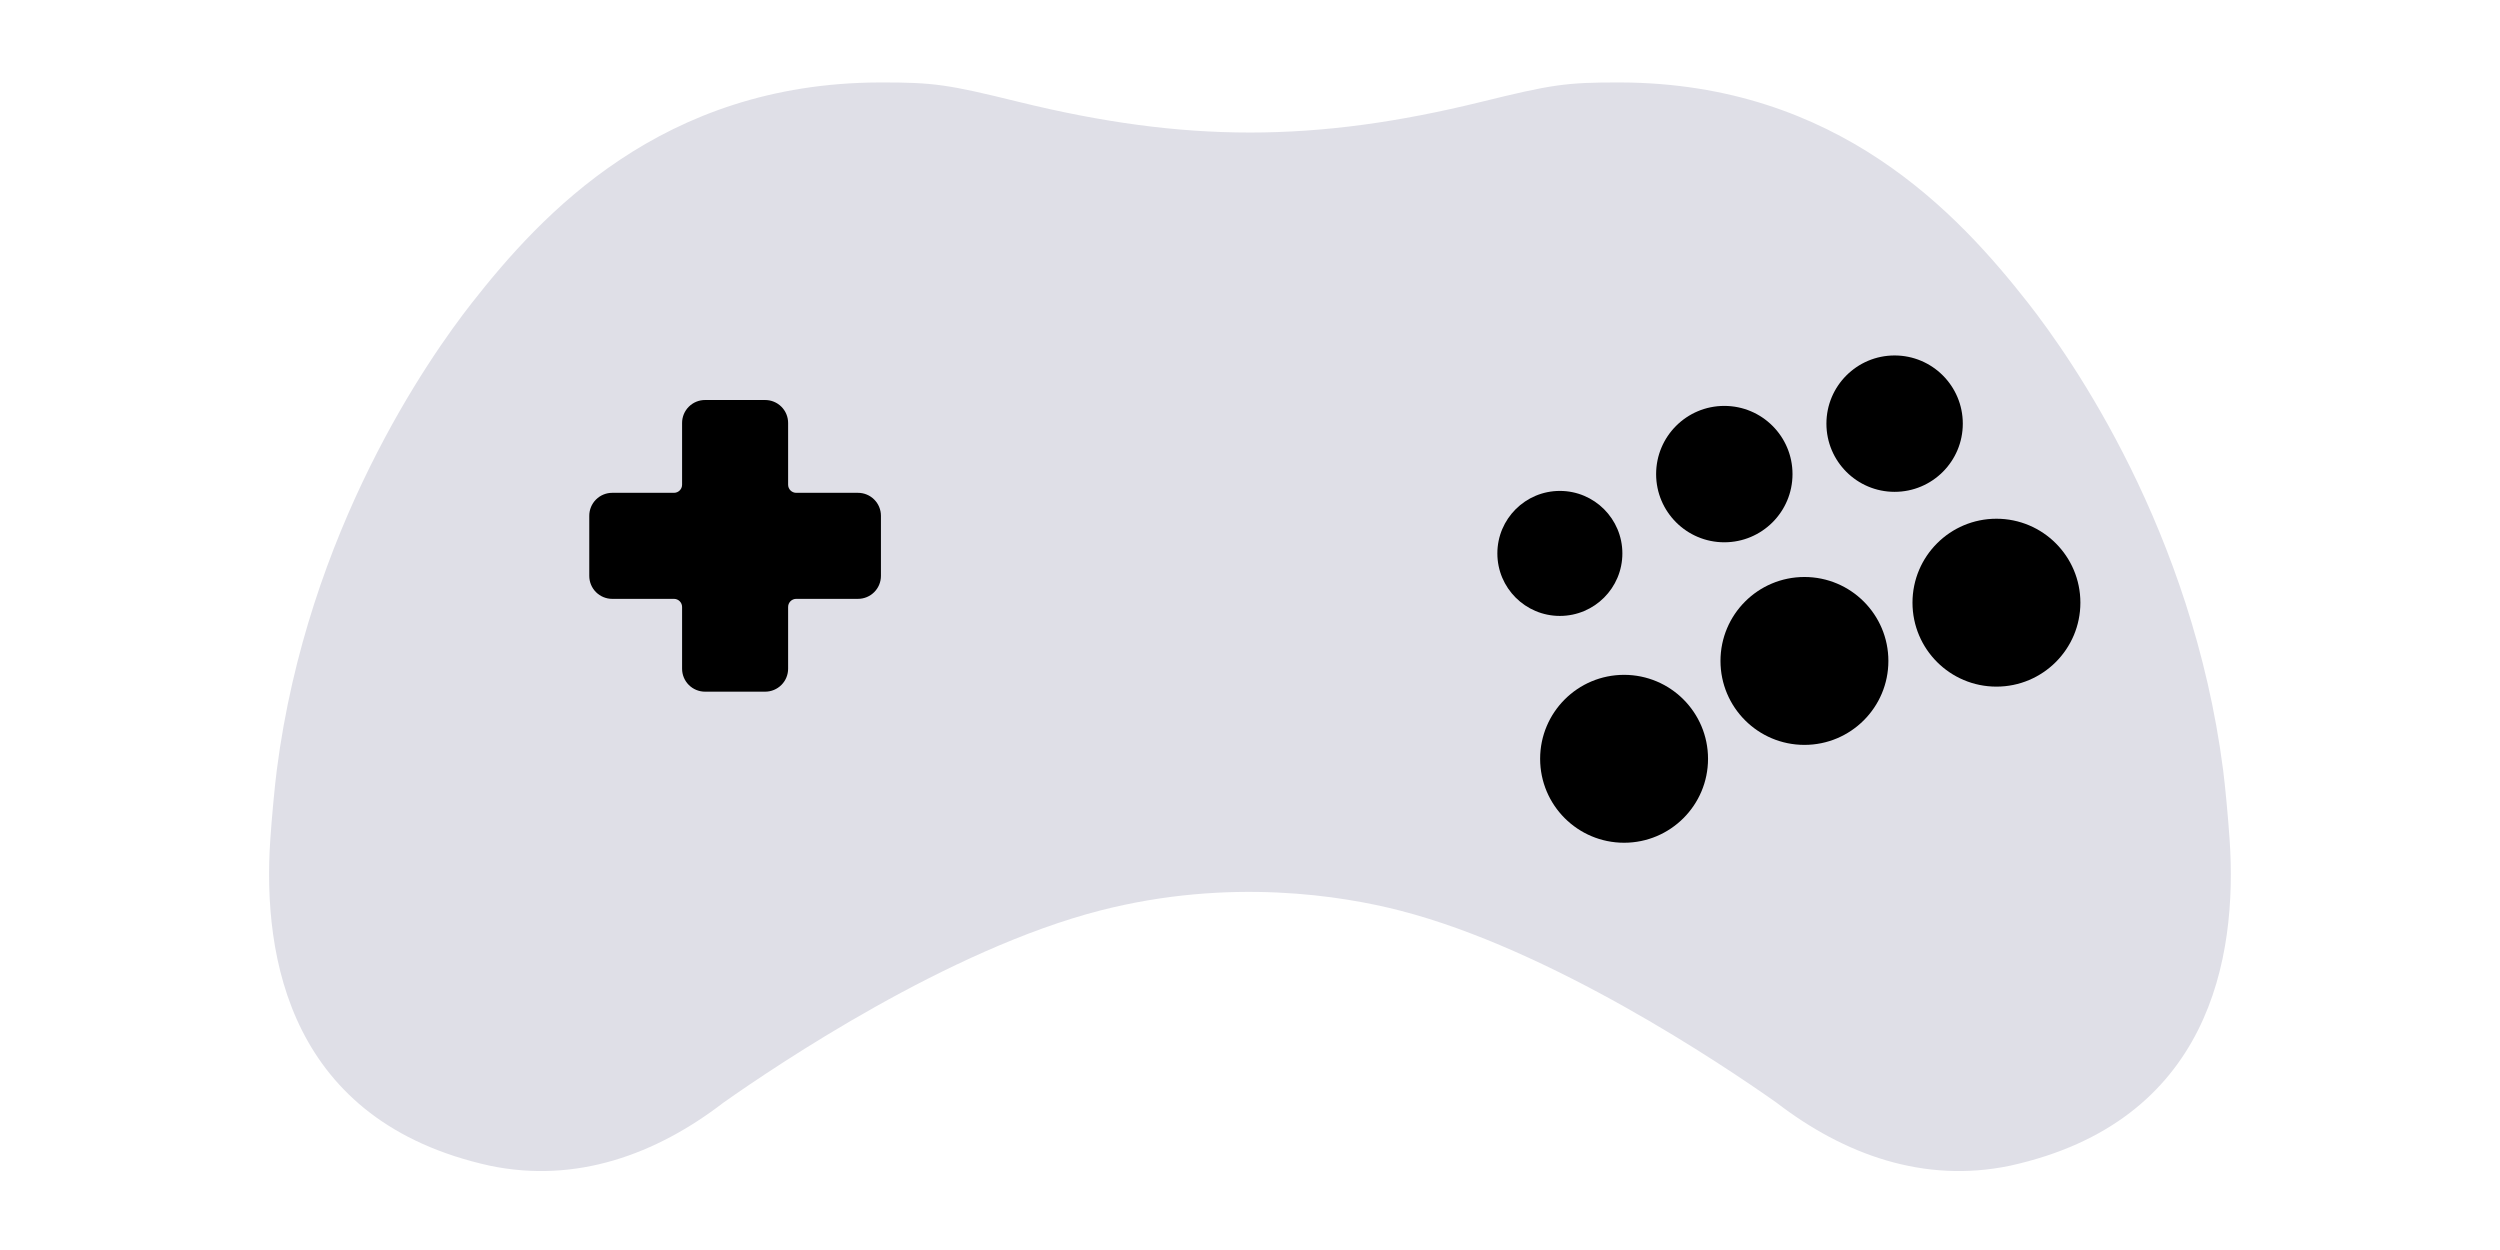
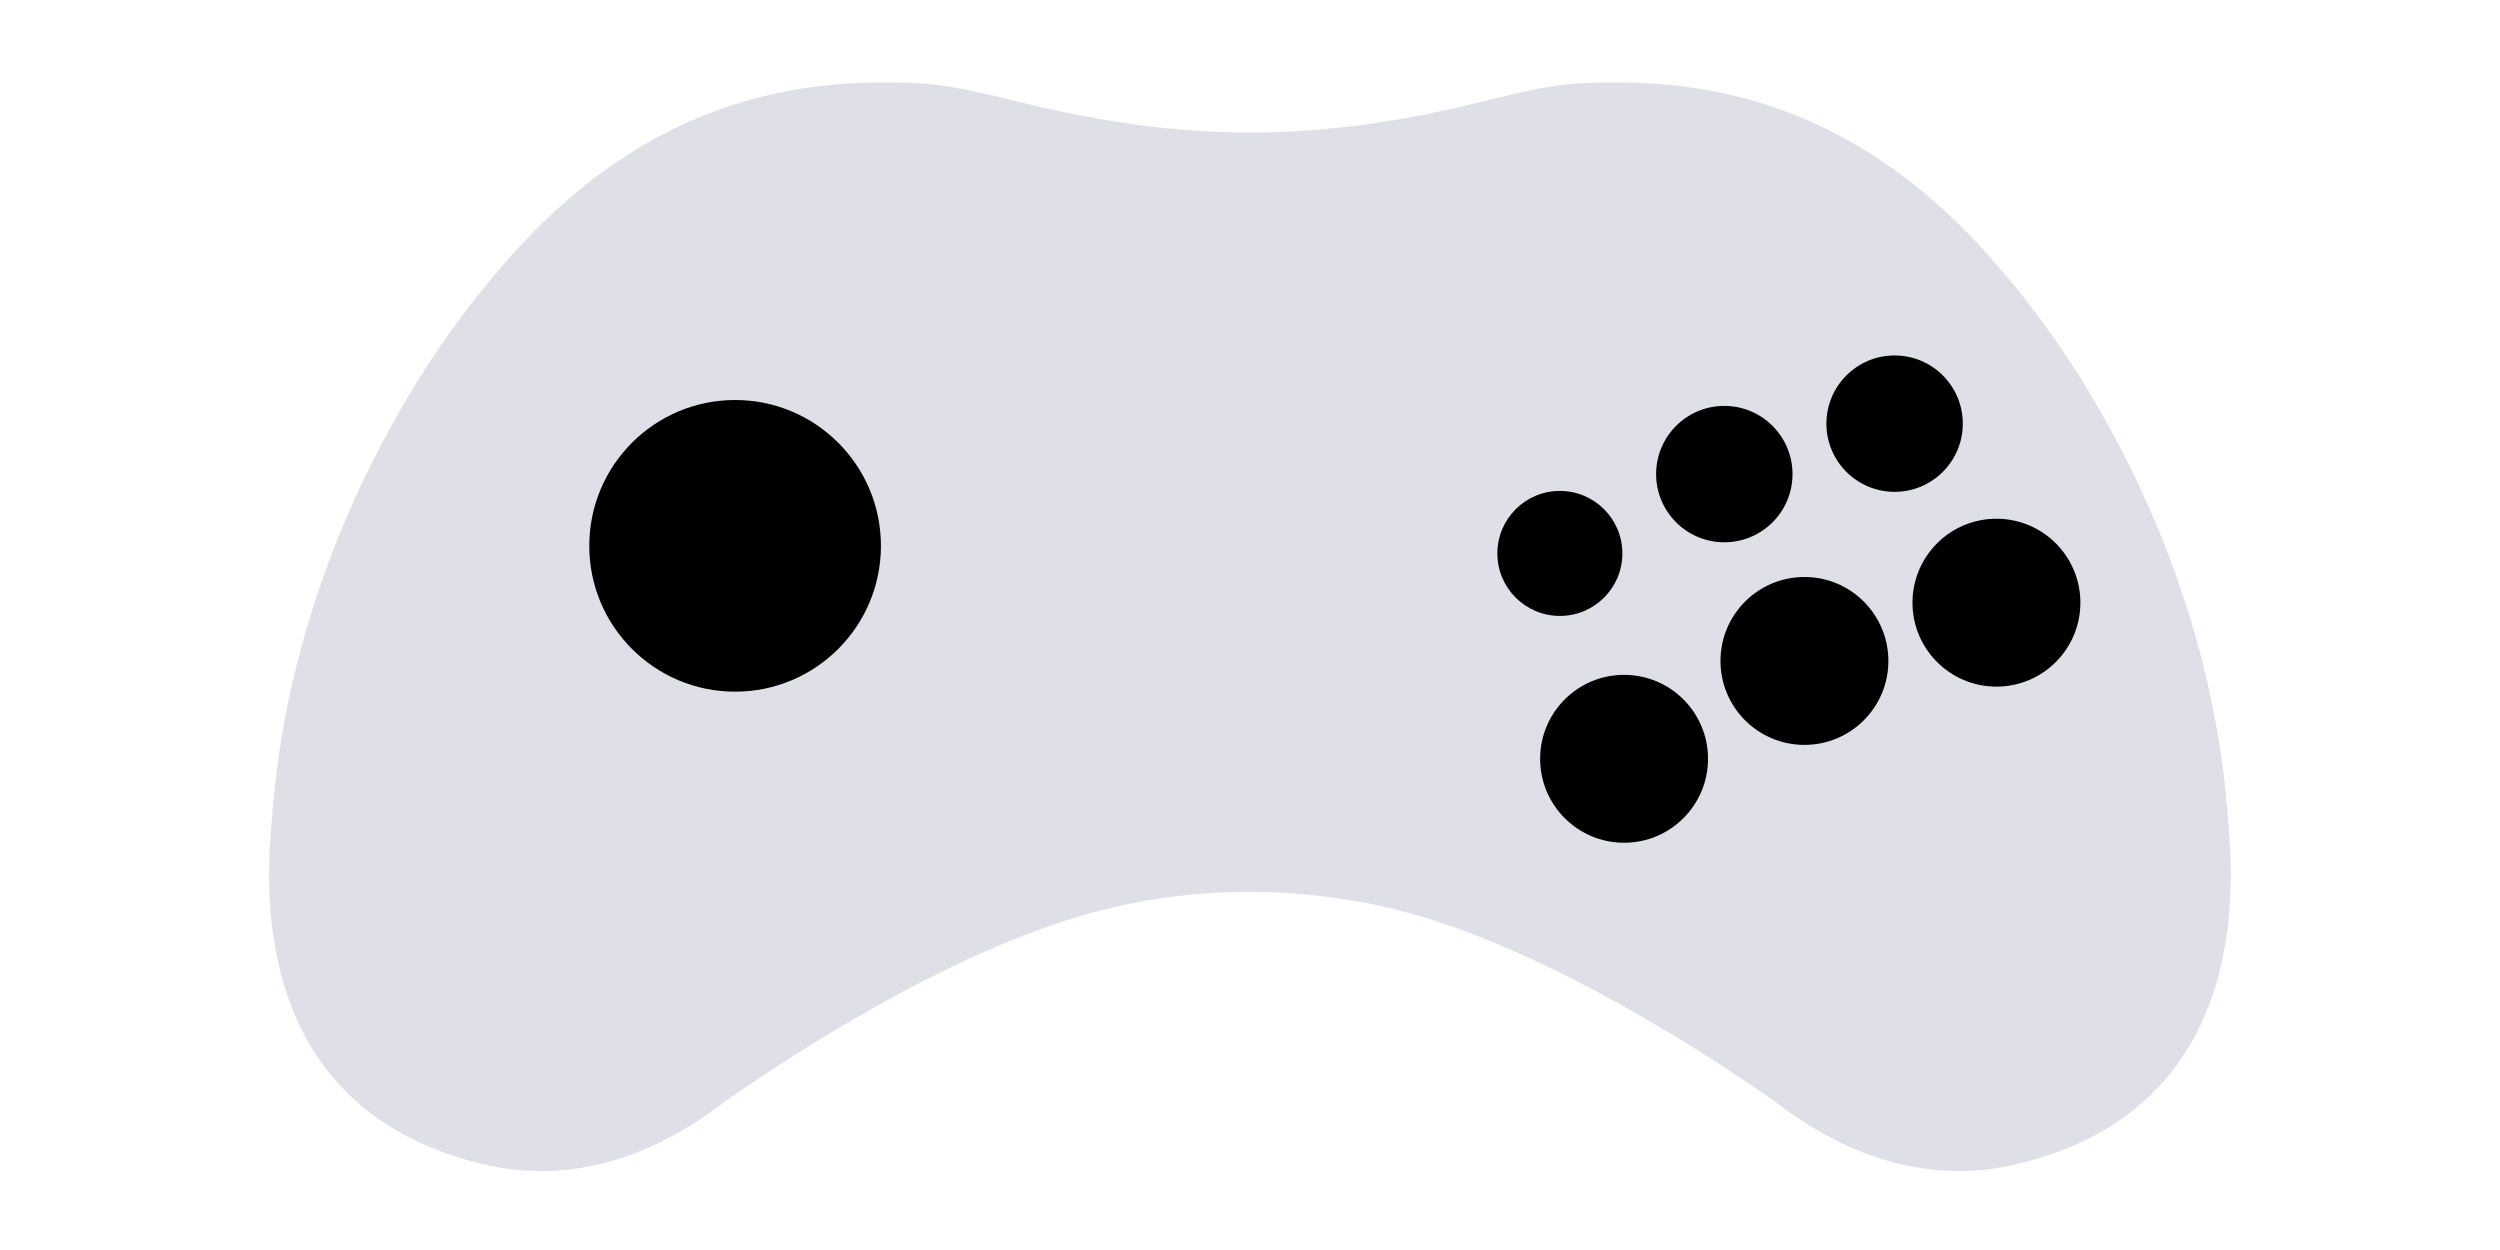
<svg xmlns="http://www.w3.org/2000/svg" xml:space="preserve" width="1000" height="500">
  <path d="M351.764 32.984c-87.15.263-135.293 52.862-162.95 88.094-17.38 22.142-65.711 91.077-78.085 186.836-.84 6.501-2.02 19.148-2.622 28.102-3.165 47.138 7.825 112.67 87.87 130.277 34.515 7.193 66.454-4.524 93.39-25.234 22.036-15.537 90.226-61.316 150.674-76.846 52.03-13.367 97.168-5.836 119.883 0 60.448 15.53 128.638 61.31 150.674 76.846 26.936 20.71 58.875 32.427 93.39 25.234 80.045-17.607 91.035-83.14 87.87-130.277-.602-8.954-1.782-21.601-2.622-28.102-12.374-95.76-60.705-164.694-78.086-186.836-27.656-35.232-75.8-87.831-162.949-88.094-21.958-.067-27.57.855-55.709 7.766-66.46 16.325-118.308 16.386-185.02 0-28.139-6.91-33.75-7.833-55.708-7.766" style="fill:#dfdfe7;stroke-width:.74;fill-opacity:1" />
-   <path d="M282.034 160.003a9.175 9.175 0 0 0-9.199 9.2v24.685a3.243 3.243 0 0 1-3.242 3.242H244.91a9.175 9.175 0 0 0-9.2 9.2v24.013a9.175 9.175 0 0 0 9.2 9.2h24.683a3.243 3.243 0 0 1 3.242 3.241v24.683a9.175 9.175 0 0 0 9.2 9.2h24.015a9.175 9.175 0 0 0 9.197-9.2v-24.683a3.243 3.243 0 0 1 3.243-3.243h24.687a9.175 9.175 0 0 0 9.196-9.198v-24.015a9.175 9.175 0 0 0-9.197-9.198H318.49a3.243 3.243 0 0 1-3.243-3.242v-24.683a9.175 9.175 0 0 0-9.196-9.2z" style="fill:#000;fill-opacity:1;fill-rule:evenodd;stroke:none;stroke-width:3.901;stroke-miterlimit:7;paint-order:stroke markers fill" />
  <circle cx="623.947" cy="221.368" r="25.001" fill="rgba(0,0,0,0)" data-name="椭圆 9" style="fill:#000;stroke-width:2.668" />
  <circle cx="649.633" cy="303.518" r="33.58" fill="rgba(0,0,0,0)" data-name="椭圆 10" style="fill:#000;stroke-width:2.668" />
  <circle cx="721.773" cy="264.376" r="33.58" fill="rgba(0,0,0,0)" data-name="椭圆 11" style="fill:#000;stroke-width:2.668" />
  <circle cx="798.575" cy="241.072" r="33.58" fill="rgba(0,0,0,0)" data-name="椭圆 12" style="fill:#000;stroke-width:2.668" />
  <circle cx="757.844" cy="169.461" r="27.277" style="fill:#000;fill-opacity:1;stroke-width:24.23;stroke-linecap:round;stroke-linejoin:round" />
  <circle cx="689.726" cy="189.64" r="27.277" style="fill:#000;fill-opacity:1;stroke-width:24.23;stroke-linecap:round;stroke-linejoin:round" />
+   <circle cx="294.041" cy="218.335" r="58.332" style="font-variation-settings:normal;vector-effect:none;fill:#000;fill-opacity:1;fill-rule:evenodd;stroke-width:57.522;stroke-linecap:butt;stroke-linejoin:miter;stroke-miterlimit:4;stroke-dasharray:none;stroke-dashoffset:0;stroke-opacity:1;-inkscape-stroke:none;stop-color:#000" />
</svg>
